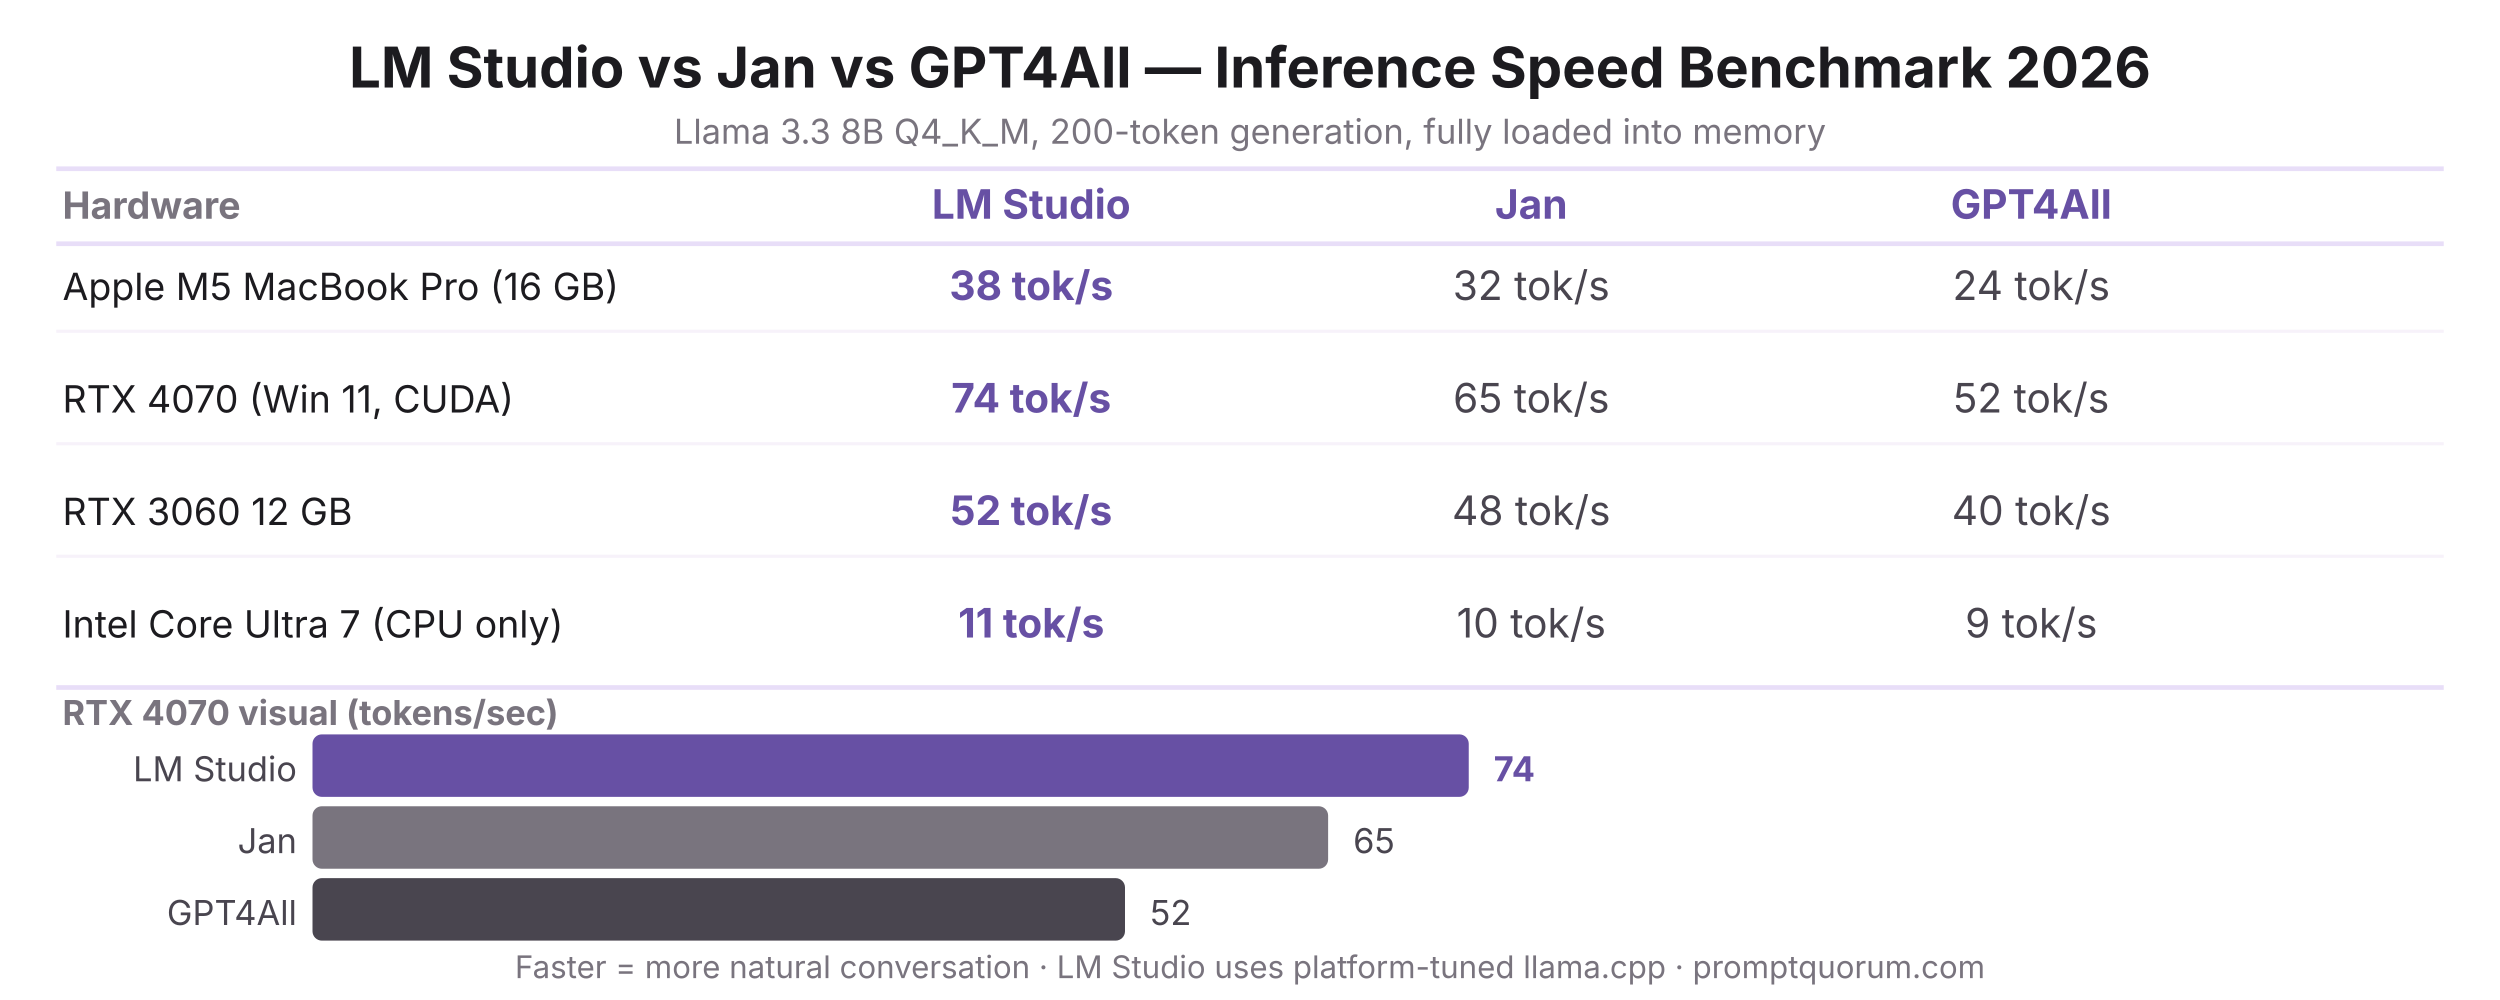
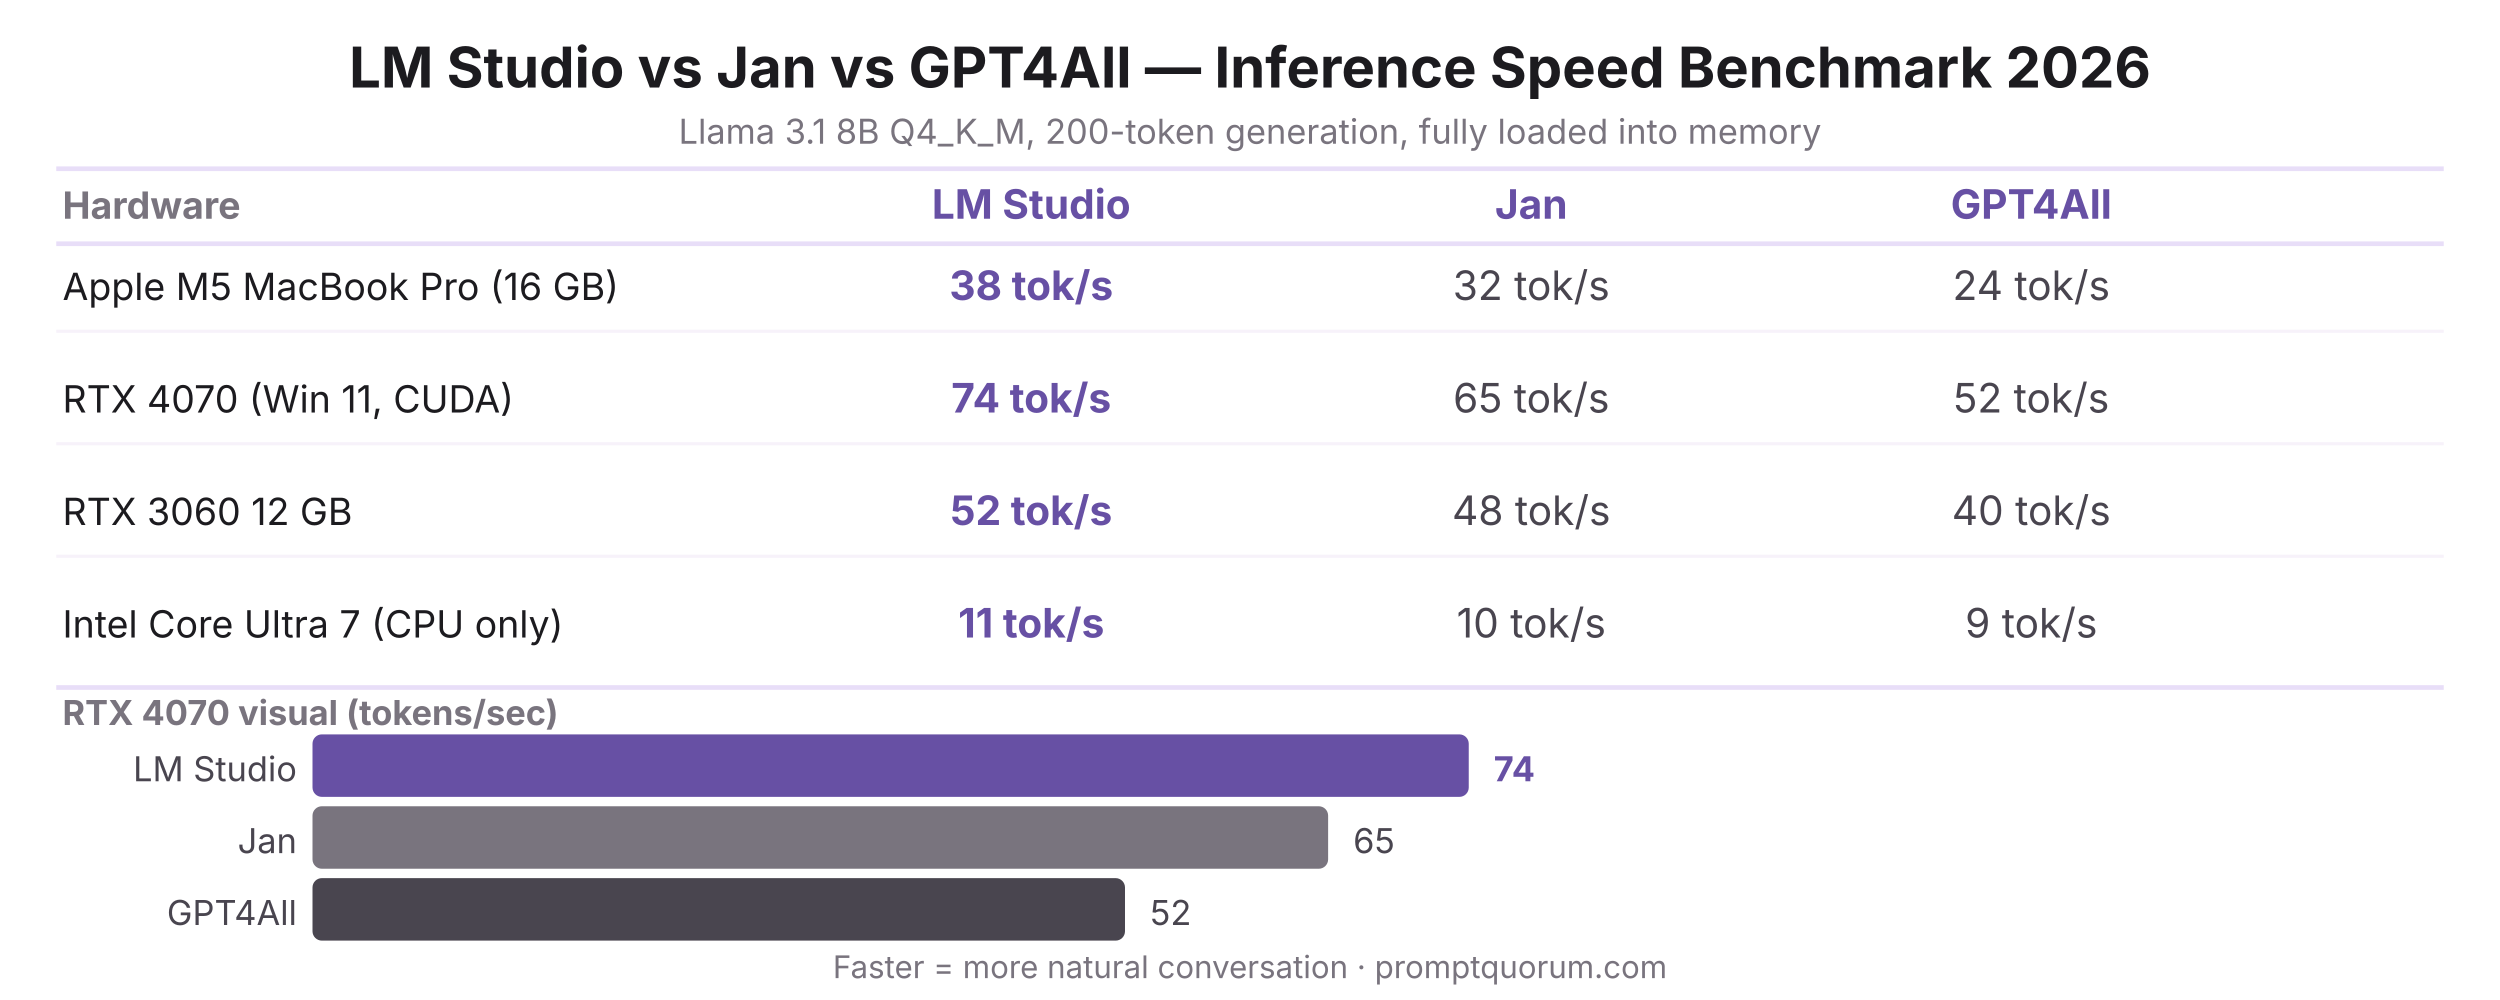
<svg xmlns="http://www.w3.org/2000/svg" viewBox="0 0 800 320" width="800" height="320" role="img" aria-label="LM Studio vs Jan vs GPT4All — Inference Speed Benchmark 2026">
  <rect width="800" height="320" fill="#FFFFFF" />
  <text x="400" y="28" font-family="system-ui, -apple-system, sans-serif" font-size="18" font-weight="700" fill="#1C1B1F" text-anchor="middle">LM Studio vs Jan vs GPT4All — Inference Speed Benchmark 2026</text>
-   <text x="400" y="46" font-family="system-ui, -apple-system, sans-serif" font-size="11" fill="#79747E" text-anchor="middle">Llama 3.3 8B Q4_K_M, 200-token generation, fully loaded into memory</text>
+   <text x="400" y="46" font-family="system-ui, -apple-system, sans-serif" font-size="11" fill="#79747E" text-anchor="middle">Llama 3.1 8B Q4_K_M, 200-token generation, fully loaded into memory</text>
  <line x1="18" y1="54" x2="782" y2="54" stroke="#E8DEF8" stroke-width="1.5" />
  <text x="20" y="70" font-family="system-ui, -apple-system, sans-serif" font-size="12" font-weight="700" fill="#79747E" text-anchor="start">Hardware</text>
  <text x="330" y="70" font-family="system-ui, -apple-system, sans-serif" font-size="13" font-weight="700" fill="#6750A4" text-anchor="middle">LM Studio</text>
  <text x="490" y="70" font-family="system-ui, -apple-system, sans-serif" font-size="13" font-weight="700" fill="#6750A4" text-anchor="middle">Jan</text>
  <text x="650" y="70" font-family="system-ui, -apple-system, sans-serif" font-size="13" font-weight="700" fill="#6750A4" text-anchor="middle">GPT4All</text>
  <line x1="18" y1="78" x2="782" y2="78" stroke="#E8DEF8" stroke-width="1.5" />
  <text x="20" y="96" font-family="system-ui, -apple-system, sans-serif" font-size="12" fill="#1C1B1F" text-anchor="start">Apple M5 MacBook Pro (16 GB)</text>
  <text x="330" y="96" font-family="system-ui, -apple-system, sans-serif" font-size="13" font-weight="700" fill="#6750A4" text-anchor="middle">38 tok/s</text>
  <text x="490" y="96" font-family="system-ui, -apple-system, sans-serif" font-size="13" fill="#49454F" text-anchor="middle">32 tok/s</text>
  <text x="650" y="96" font-family="system-ui, -apple-system, sans-serif" font-size="13" fill="#49454F" text-anchor="middle">24 tok/s</text>
  <line x1="18" y1="106" x2="782" y2="106" stroke="#F7F2FA" stroke-width="1" />
  <text x="20" y="132" font-family="system-ui, -apple-system, sans-serif" font-size="12" fill="#1C1B1F" text-anchor="start">RTX 4070 (Win 11, CUDA)</text>
  <text x="330" y="132" font-family="system-ui, -apple-system, sans-serif" font-size="13" font-weight="700" fill="#6750A4" text-anchor="middle">74 tok/s</text>
  <text x="490" y="132" font-family="system-ui, -apple-system, sans-serif" font-size="13" fill="#49454F" text-anchor="middle">65 tok/s</text>
  <text x="650" y="132" font-family="system-ui, -apple-system, sans-serif" font-size="13" fill="#49454F" text-anchor="middle">52 tok/s</text>
  <line x1="18" y1="142" x2="782" y2="142" stroke="#F7F2FA" stroke-width="1" />
  <text x="20" y="168" font-family="system-ui, -apple-system, sans-serif" font-size="12" fill="#1C1B1F" text-anchor="start">RTX 3060 12 GB</text>
  <text x="330" y="168" font-family="system-ui, -apple-system, sans-serif" font-size="13" font-weight="700" fill="#6750A4" text-anchor="middle">52 tok/s</text>
  <text x="490" y="168" font-family="system-ui, -apple-system, sans-serif" font-size="13" fill="#49454F" text-anchor="middle">48 tok/s</text>
  <text x="650" y="168" font-family="system-ui, -apple-system, sans-serif" font-size="13" fill="#49454F" text-anchor="middle">40 tok/s</text>
  <line x1="18" y1="178" x2="782" y2="178" stroke="#F7F2FA" stroke-width="1" />
  <text x="20" y="204" font-family="system-ui, -apple-system, sans-serif" font-size="12" fill="#1C1B1F" text-anchor="start">Intel Core Ultra 7 (CPU only)</text>
  <text x="330" y="204" font-family="system-ui, -apple-system, sans-serif" font-size="13" font-weight="700" fill="#6750A4" text-anchor="middle">11 tok/s</text>
  <text x="490" y="204" font-family="system-ui, -apple-system, sans-serif" font-size="13" fill="#49454F" text-anchor="middle">10 tok/s</text>
  <text x="650" y="204" font-family="system-ui, -apple-system, sans-serif" font-size="13" fill="#49454F" text-anchor="middle">9 tok/s</text>
  <line x1="18" y1="220" x2="782" y2="220" stroke="#E8DEF8" stroke-width="1.5" />
  <text x="20" y="232" font-family="system-ui, -apple-system, sans-serif" font-size="11" font-weight="700" fill="#79747E" text-anchor="start">RTX 4070 visual (tokens/sec)</text>
  <text x="95" y="250" font-family="system-ui, -apple-system, sans-serif" font-size="11" fill="#49454F" text-anchor="end">LM Studio</text>
  <rect x="100" y="235" width="370" height="20" fill="#6750A4" rx="3" />
  <text x="478" y="250" font-family="system-ui, -apple-system, sans-serif" font-size="11" font-weight="700" fill="#6750A4" text-anchor="start"> 74</text>
  <text x="95" y="273" font-family="system-ui, -apple-system, sans-serif" font-size="11" fill="#49454F" text-anchor="end">Jan</text>
  <rect x="100" y="258" width="325" height="20" fill="#79747E" rx="3" />
  <text x="433" y="273" font-family="system-ui, -apple-system, sans-serif" font-size="11" fill="#49454F" text-anchor="start"> 65</text>
  <text x="95" y="296" font-family="system-ui, -apple-system, sans-serif" font-size="11" fill="#49454F" text-anchor="end">GPT4All</text>
  <rect x="100" y="281" width="260" height="20" fill="#49454F" rx="3" />
  <text x="368" y="296" font-family="system-ui, -apple-system, sans-serif" font-size="11" fill="#49454F" text-anchor="start"> 52</text>
-   <text x="400" y="313" font-family="system-ui, -apple-system, sans-serif" font-size="10" fill="#79747E" text-anchor="middle">Faster = more natural conversation · LM Studio uses platform-tuned llama.cpp · promptquorum.com</text>
+   <text x="400" y="313" font-family="system-ui, -apple-system, sans-serif" font-size="10" fill="#79747E" text-anchor="middle">Faster = more natural conversation · promptquorum.com</text>
</svg>
